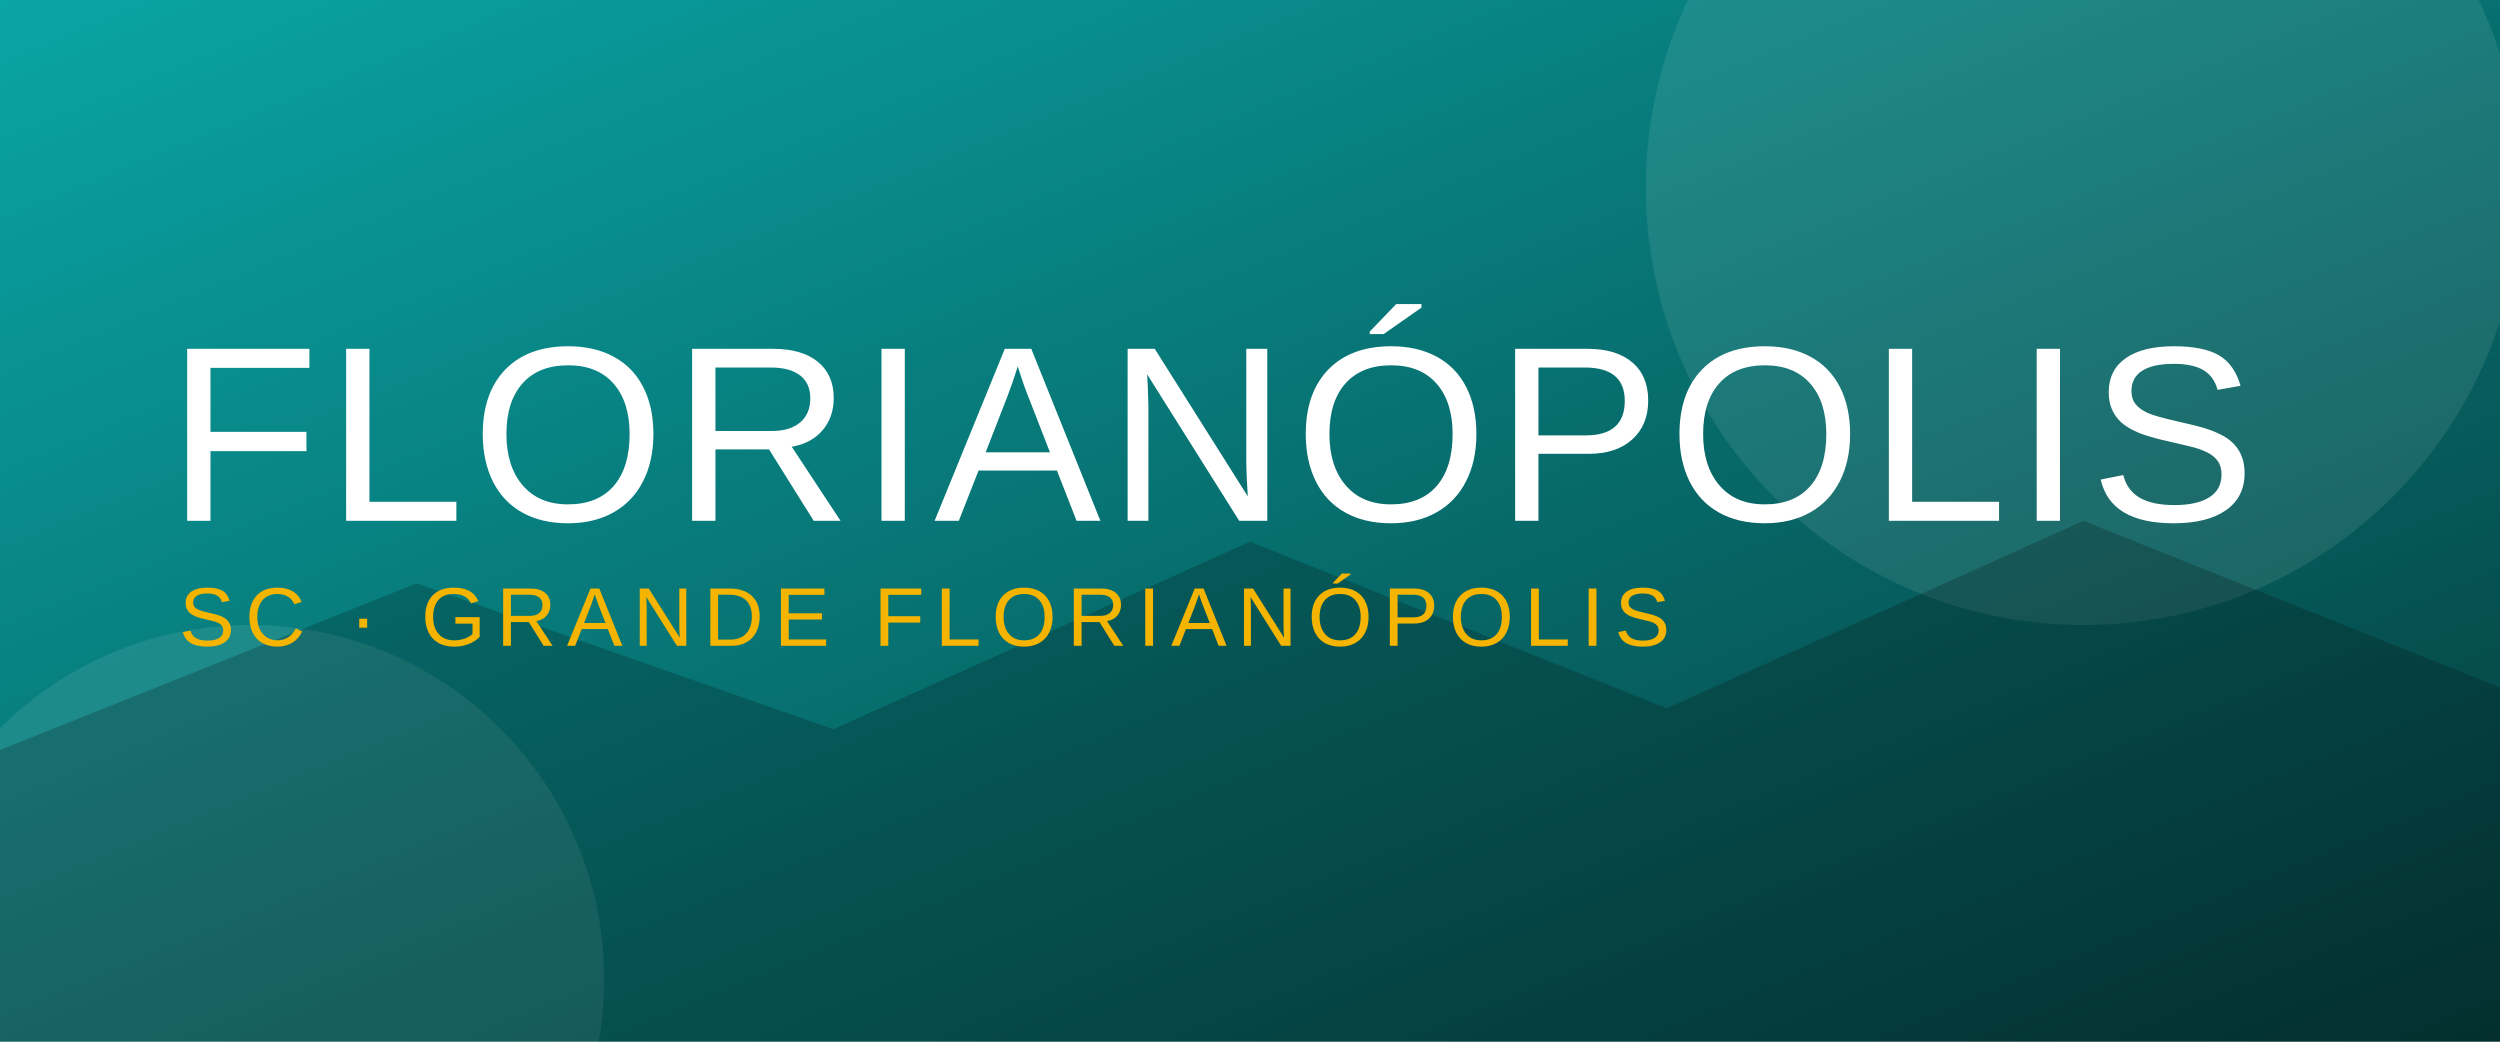
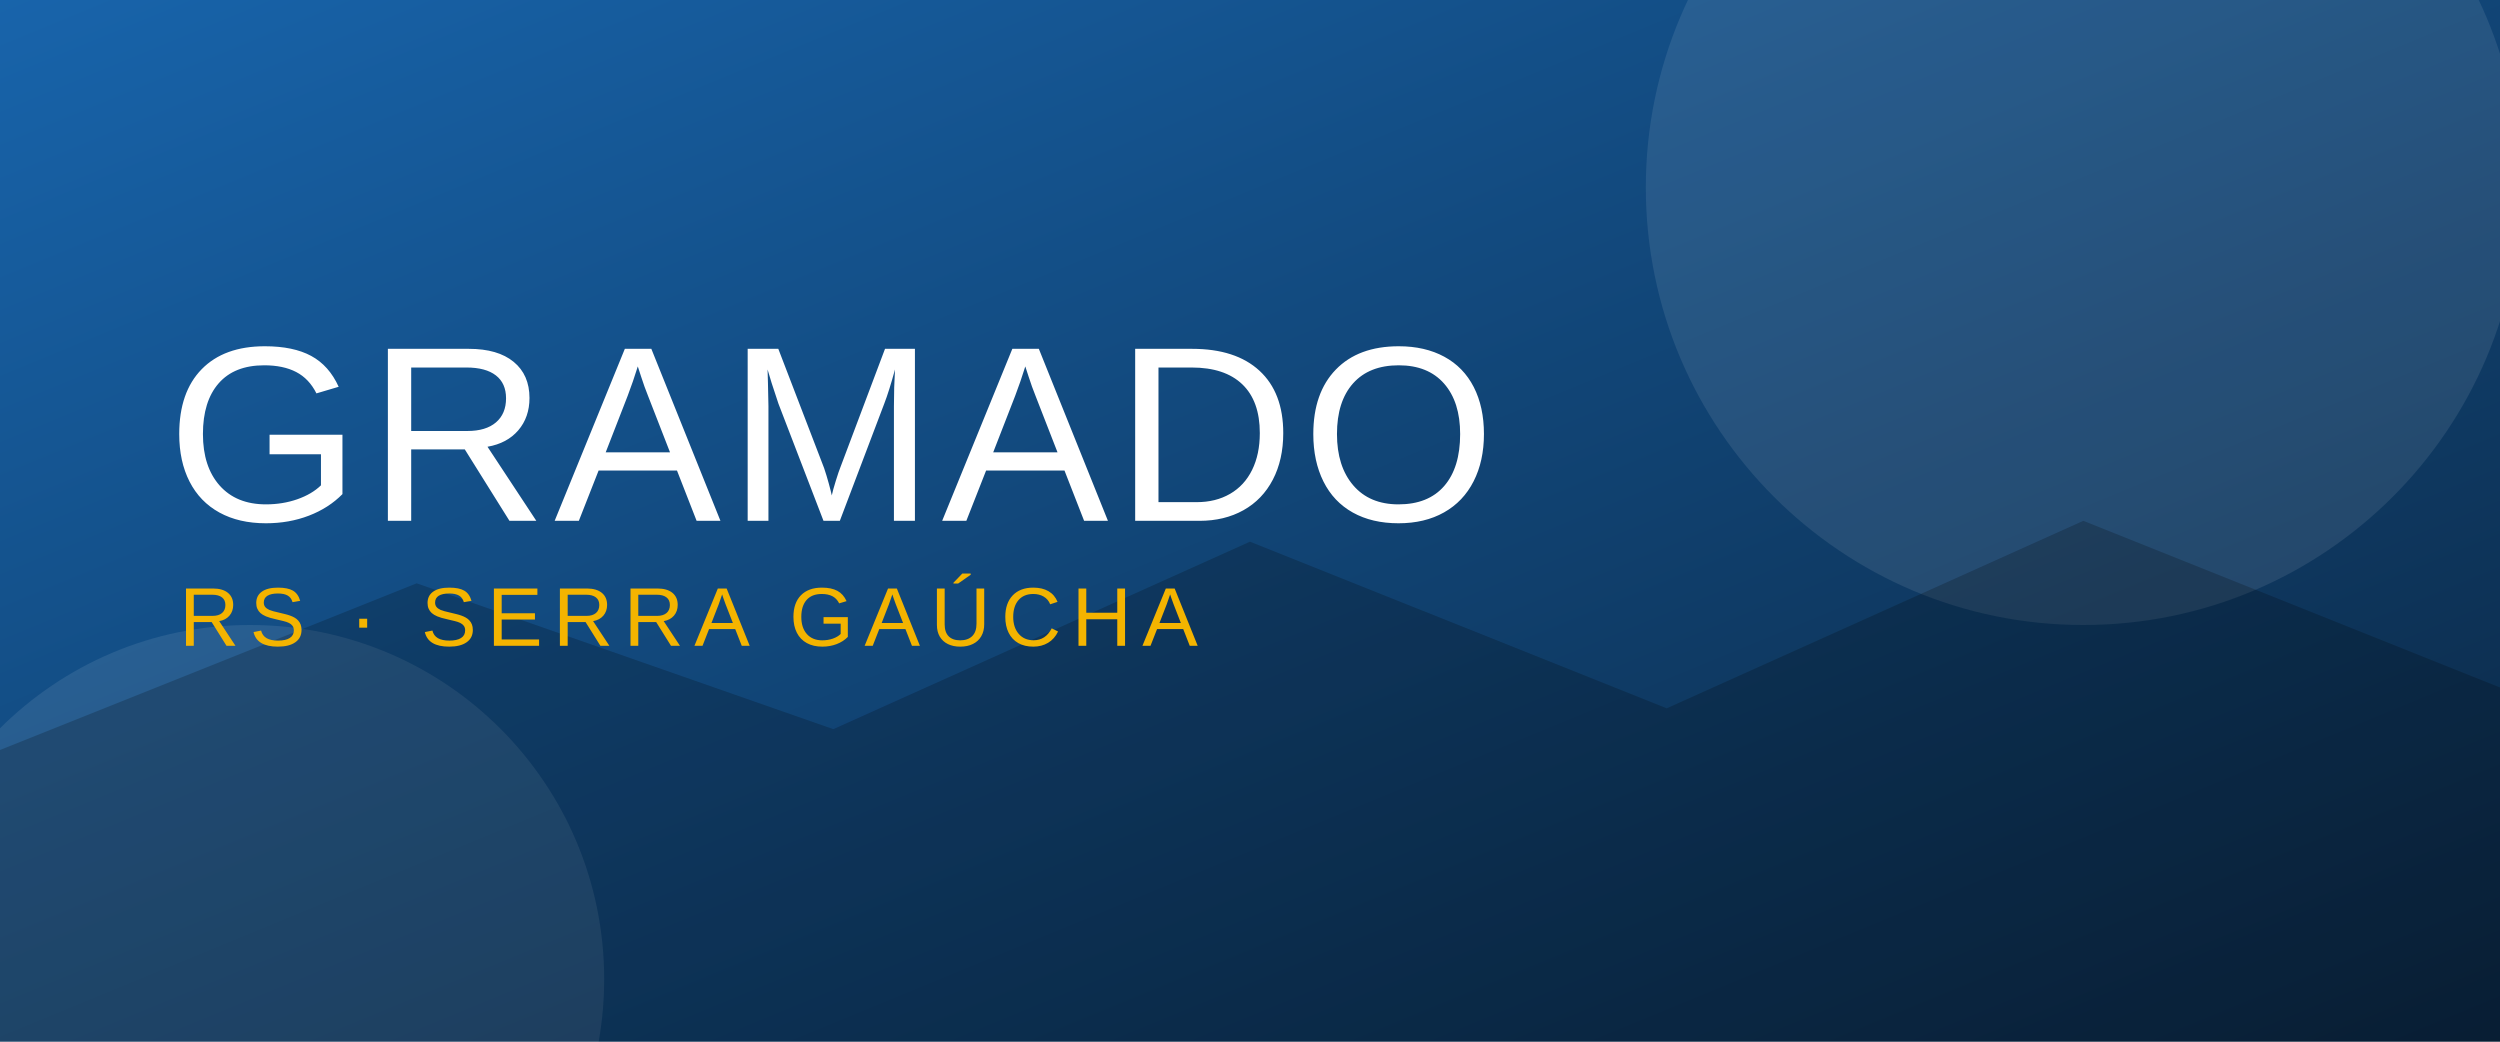
<svg xmlns="http://www.w3.org/2000/svg" width="1200" height="500" viewBox="0 0 1200 500" font-family="Bebas Neue, Arial, sans-serif">
  <defs>
    <linearGradient id="g" x1="0" y1="0" x2="1" y2="1">
-       <stop offset="0" stop-color="#0aa5a5" />
-       <stop offset="1" stop-color="#053a3a" />
+       <stop offset="0" stop-color="#1864ab" />
+       <stop offset="1" stop-color="#0a2540" />
    </linearGradient>
  </defs>
  <rect width="1200" height="500" fill="url(#g)" />
  <g fill="#ffffff" opacity="0.09">
    <circle cx="1000" cy="90" r="210" />
    <circle cx="120" cy="470" r="170" />
  </g>
  <path d="M0 360 L200 280 L400 350 L600 260 L800 340 L1000 250 L1200 330 L1200 500 L0 500 Z" fill="#000" opacity="0.2" />
-   <text x="80" y="250" fill="#fff" font-size="120" letter-spacing="3">FLORIANÓPOLIS</text>
-   <text x="86" y="310" fill="#f4b400" font-size="40" letter-spacing="5">SC · GRANDE FLORIANÓPOLIS</text>
+   <text x="80" y="250" fill="#fff" font-size="120" letter-spacing="3">GRAMADO</text>
+   <text x="86" y="310" fill="#f4b400" font-size="40" letter-spacing="5">RS · SERRA GAÚCHA</text>
</svg>
